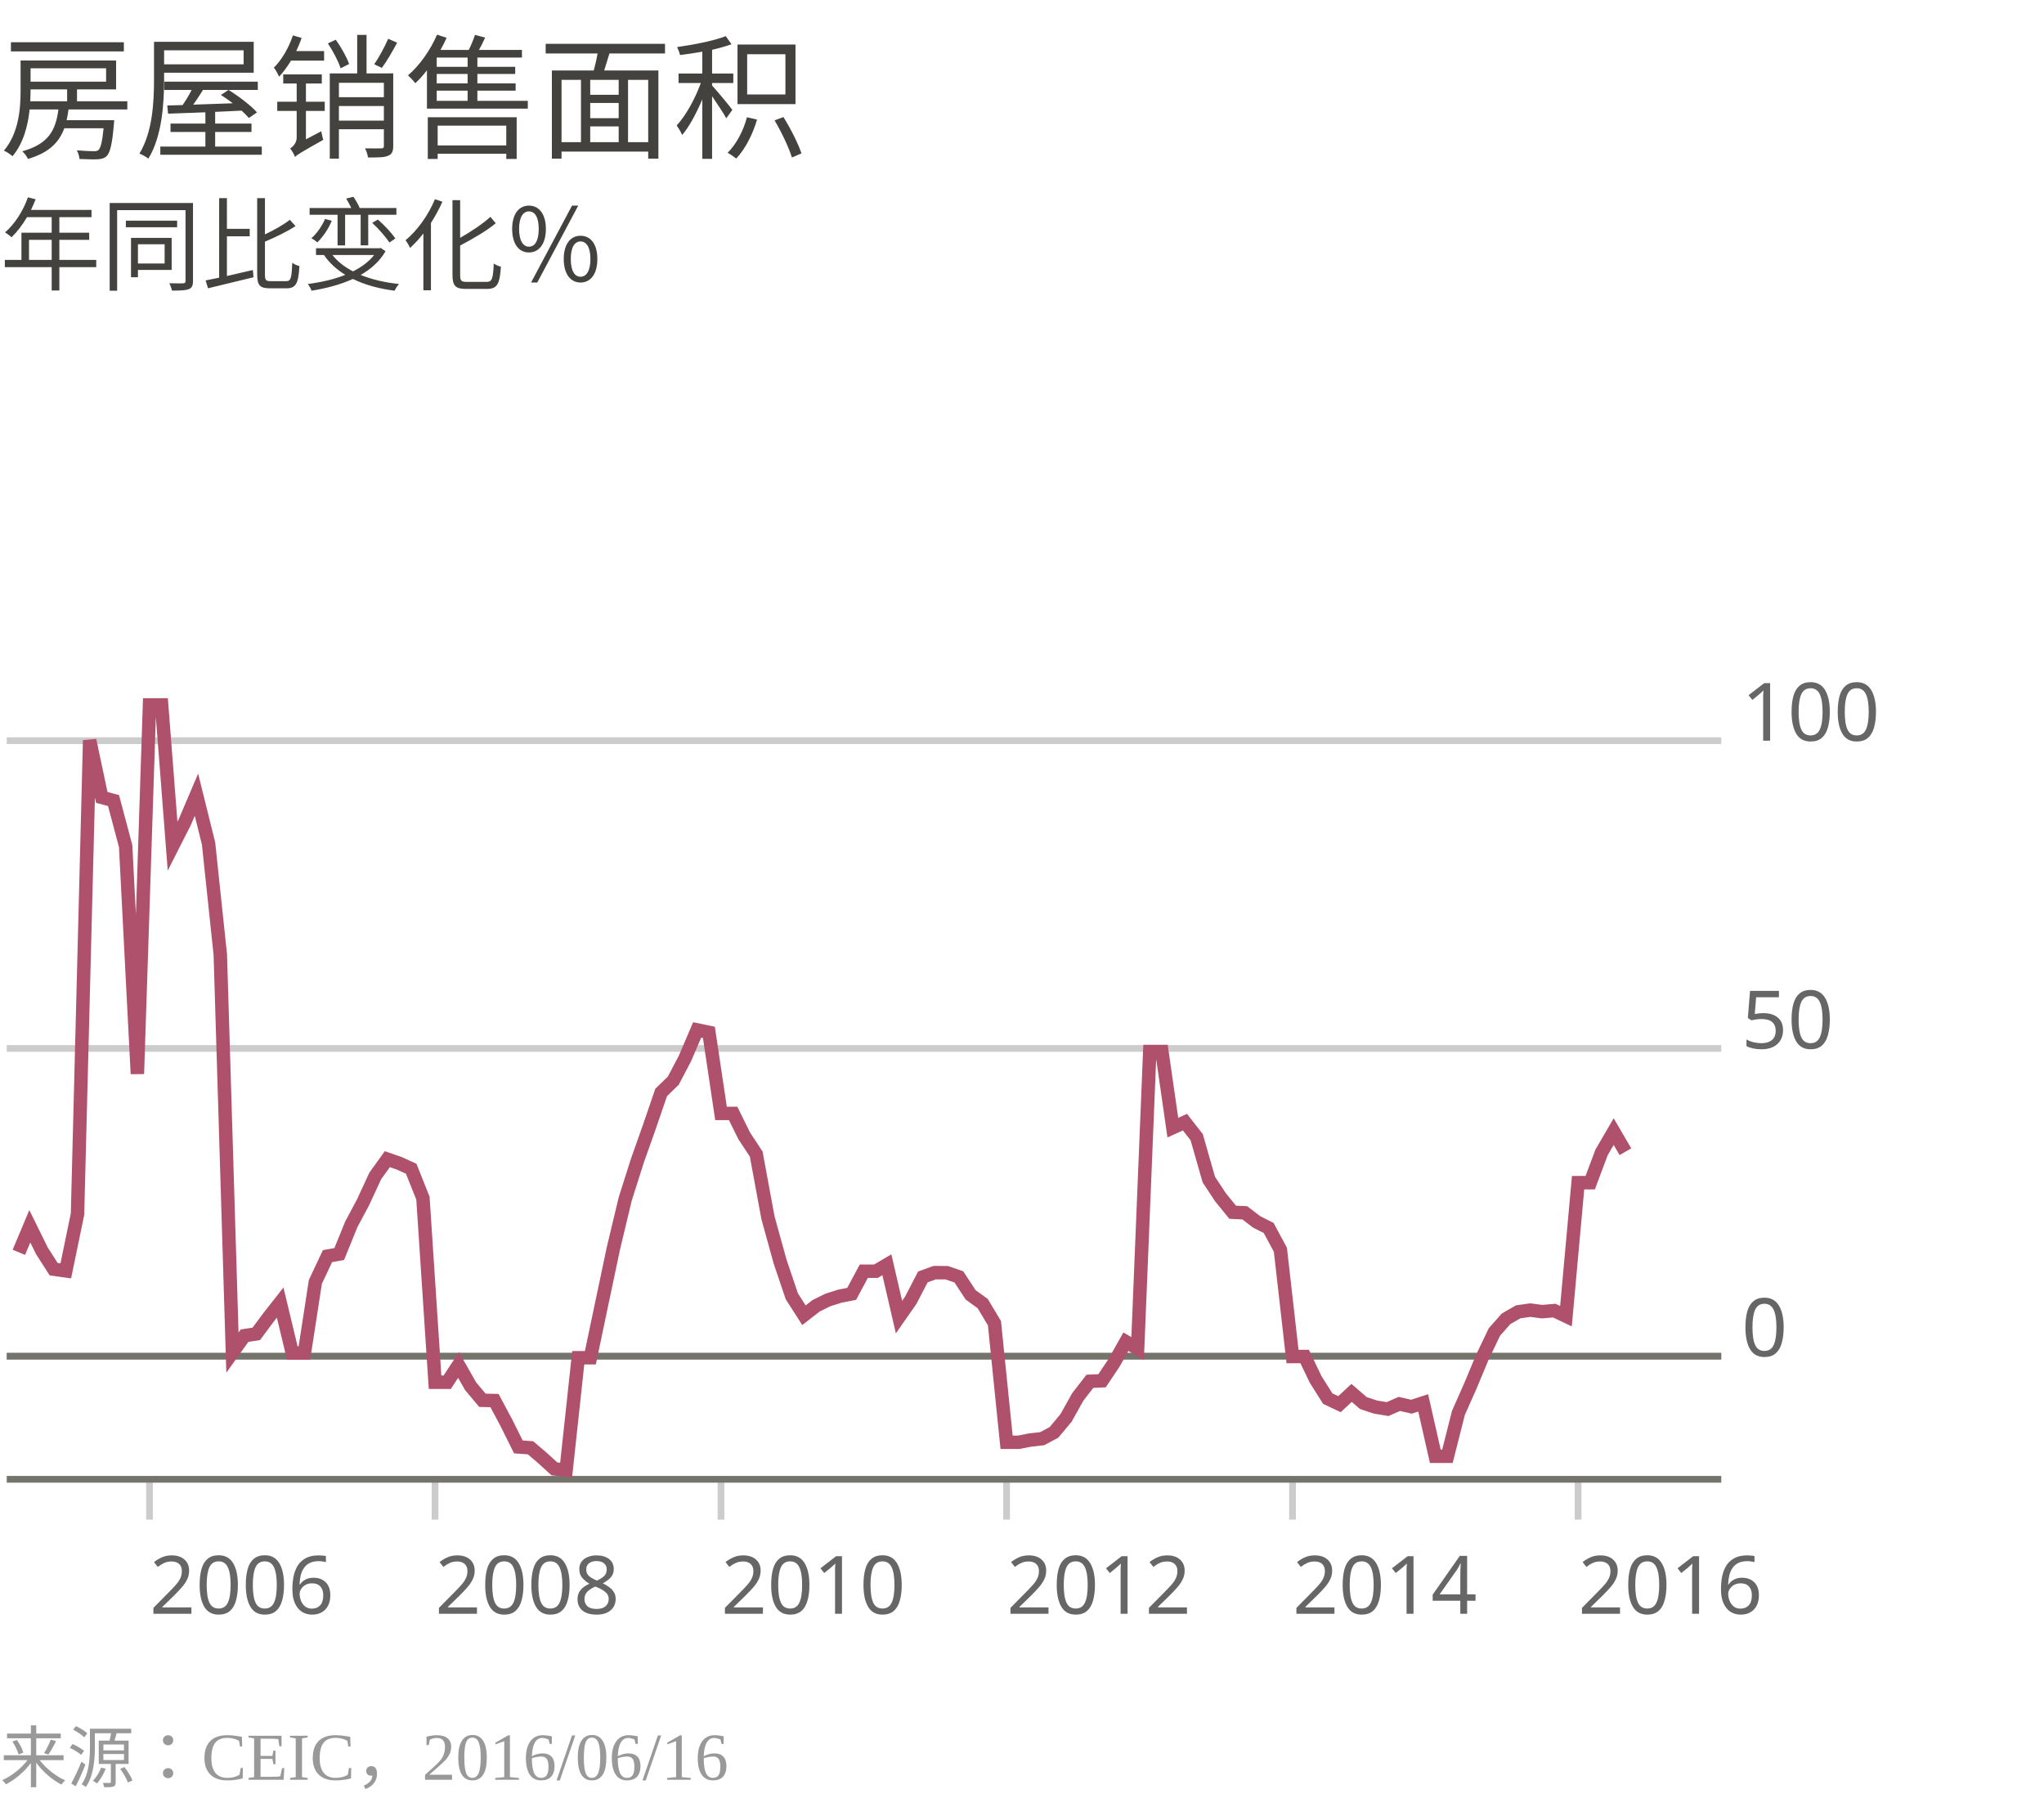
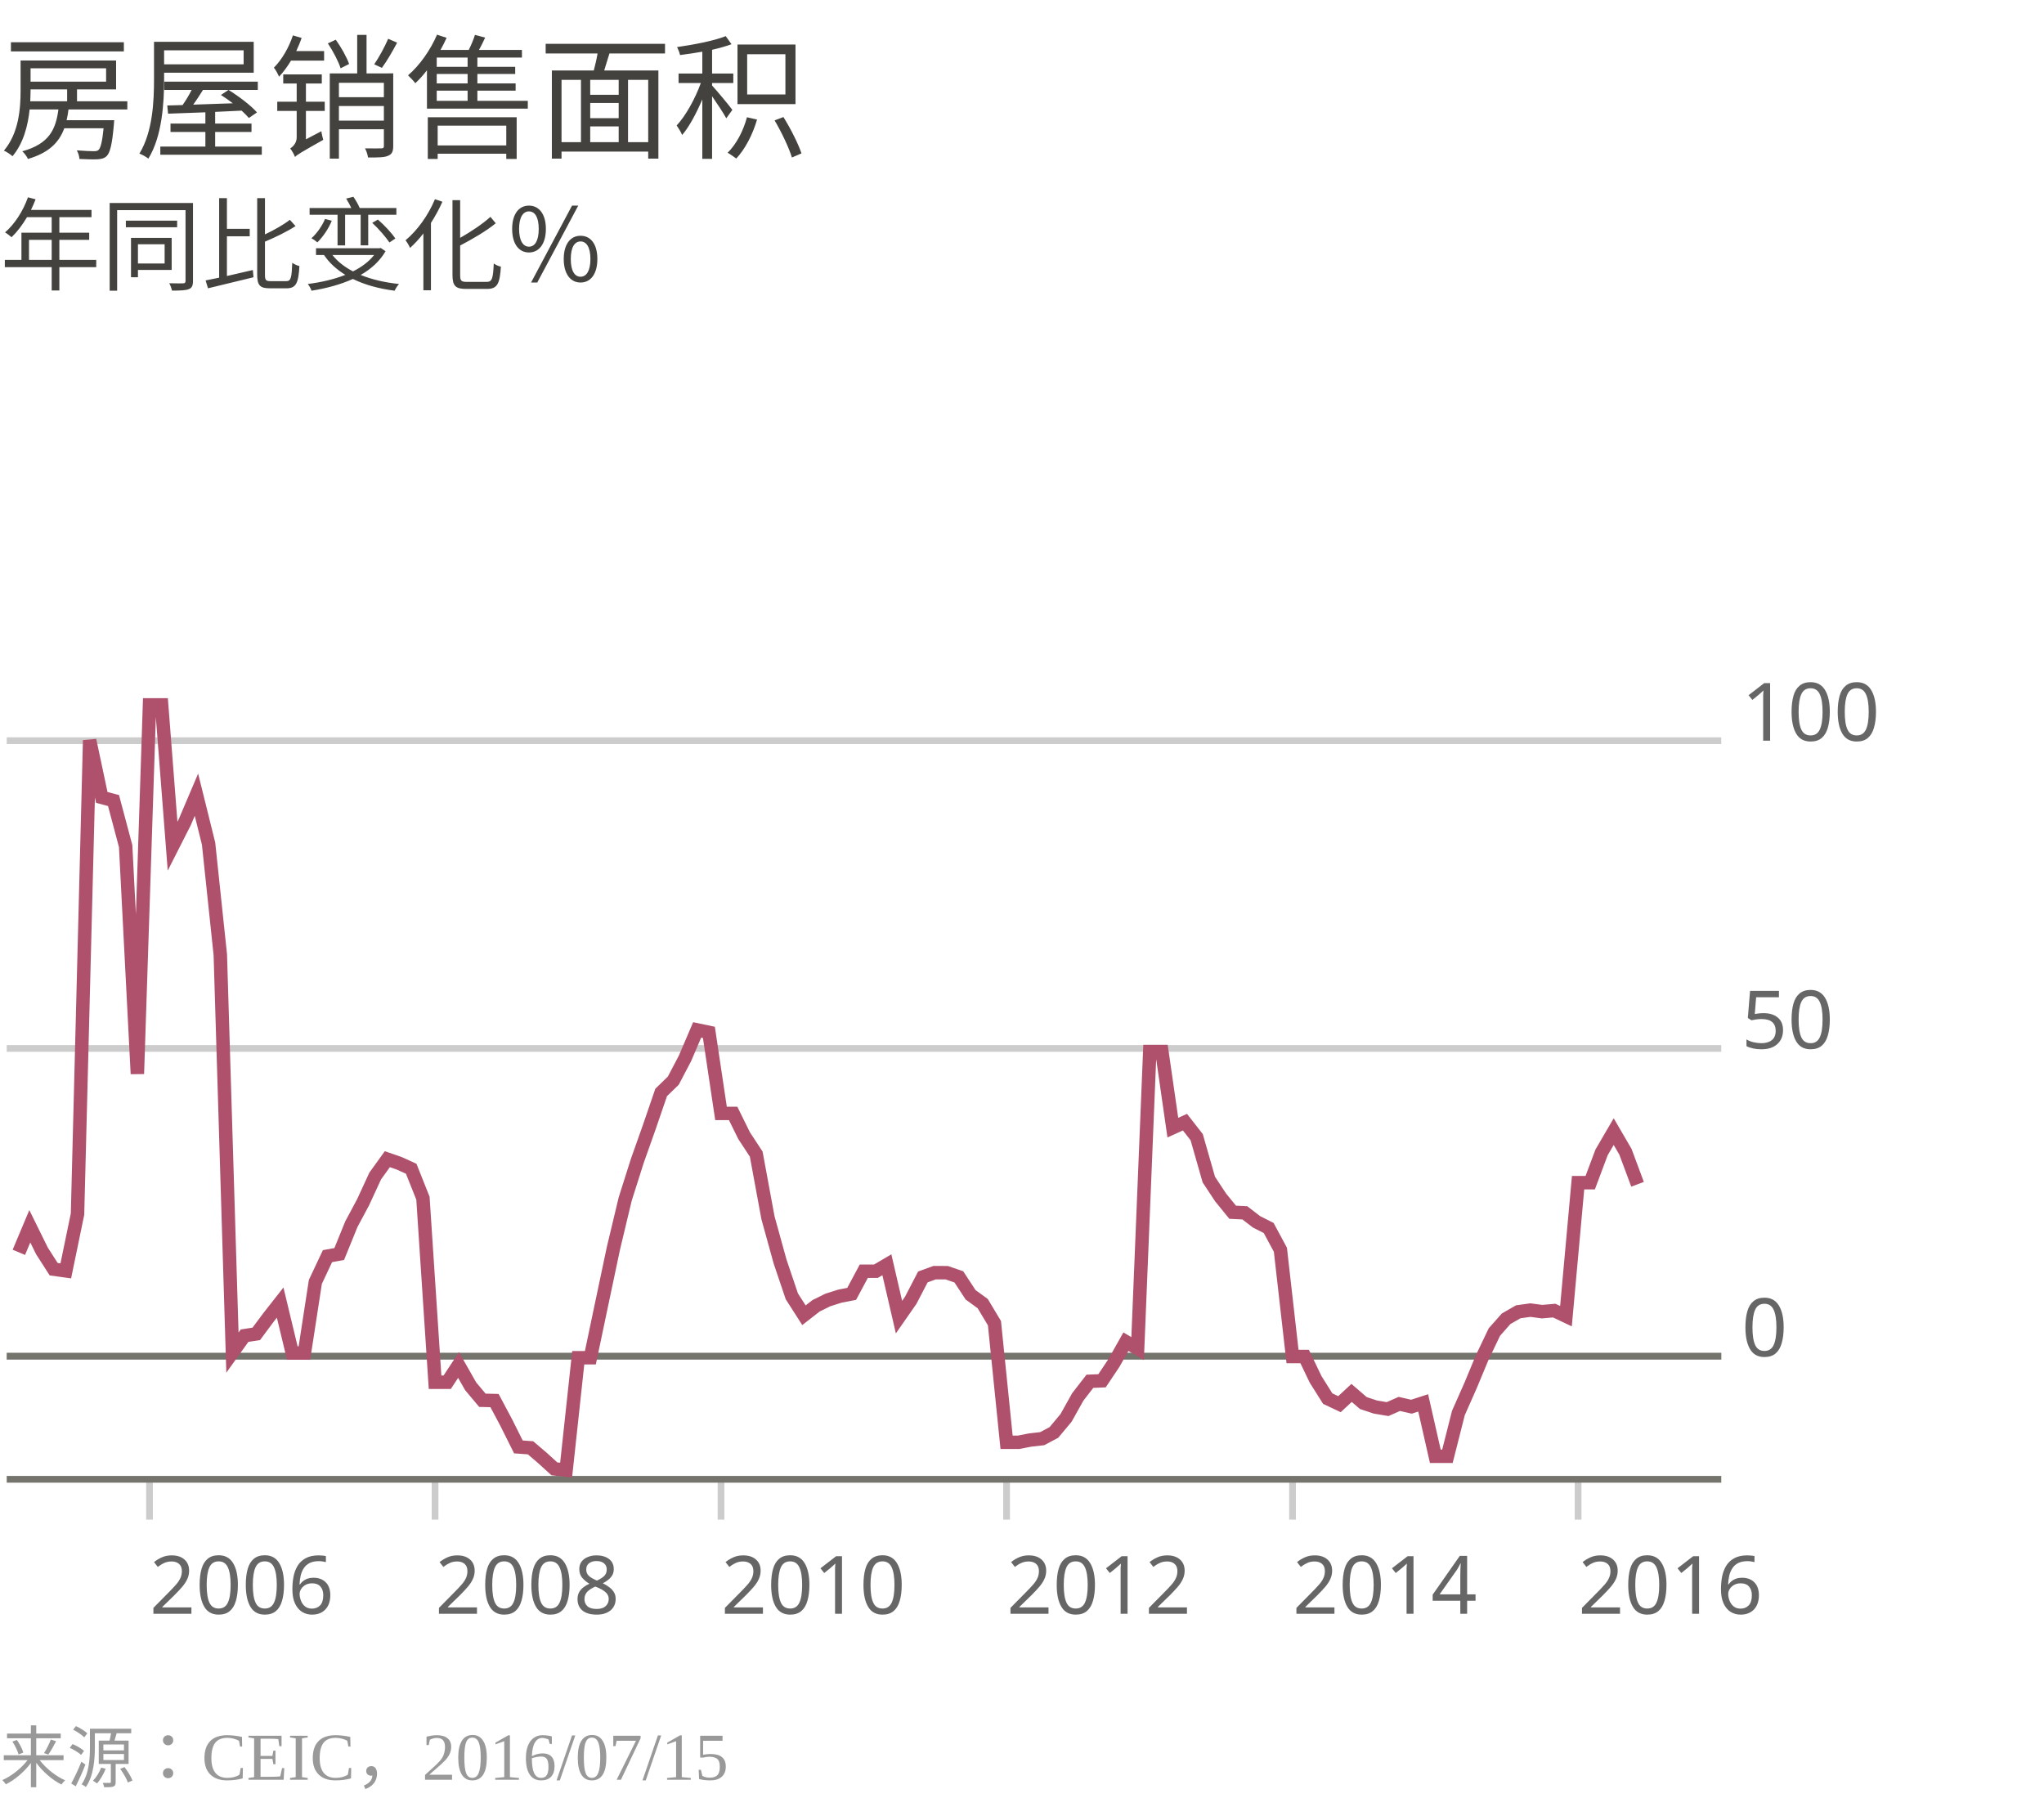
<svg xmlns="http://www.w3.org/2000/svg" viewBox="0 0 304 270">
  <text class="chart-title" fill="#43423e" font-size="20" y="22">房屋销售面积</text>
  <text class="chart-subtitle" fill="#43423e" font-size="15" y="42">年同比变化％</text>
-   <text class="chart-source" font-size="10" fill-opacity="0.4" y="265">来源：CEIC，2016/06/16</text>
+   <text class="chart-source" font-size="10" fill-opacity="0.4" y="265">来源：CEIC，2016/07/15</text>
  <g transform="translate(1,100)">
    <g transform="translate(0,120)" class="x axis">
      <g class="tick" style="" transform="translate(21.23546,0)">
        <line y2="6" x2="0" fill="none" stroke="#000" stroke-opacity="0.2" />
        <text dy="0" style="" y="20" x="0" font-family="MetricWeb,sans-serif" fill-opacity="0.6" font-size="12" text-anchor="start">2006</text>
      </g>
      <g class="tick" style="" transform="translate(63.70637,0)">
        <line y2="6" x2="0" fill="none" stroke="#000" stroke-opacity="0.2" />
        <text dy="0" style="" y="20" x="0" font-family="MetricWeb,sans-serif" fill-opacity="0.6" font-size="12" text-anchor="start">2008</text>
      </g>
      <g class="tick" style="" transform="translate(106.2355,0)">
        <line y2="6" x2="0" fill="none" stroke="#000" stroke-opacity="0.2" />
        <text dy="0" style="" y="20" x="0" font-family="MetricWeb,sans-serif" fill-opacity="0.6" font-size="12" text-anchor="start">2010</text>
      </g>
      <g class="tick" style="" transform="translate(148.7064,0)">
        <line y2="6" x2="0" fill="none" stroke="#000" stroke-opacity="0.2" />
        <text dy="0" style="" y="20" x="0" font-family="MetricWeb,sans-serif" fill-opacity="0.6" font-size="12" text-anchor="start">2012</text>
      </g>
      <g class="tick" style="" transform="translate(191.2355,0)">
        <line y2="6" x2="0" fill="none" stroke="#000" stroke-opacity="0.2" />
        <text dy="0" style="" y="20" x="0" font-family="MetricWeb,sans-serif" fill-opacity="0.6" font-size="12" text-anchor="start">2014</text>
      </g>
      <g class="tick" style="" transform="translate(233.7064,0)">
        <line y2="6" x2="0" fill="none" stroke="#000" stroke-opacity="0.2" />
        <text dy="0" style="" y="20" x="0" font-family="MetricWeb,sans-serif" fill-opacity="0.6" font-size="12" text-anchor="start">2016</text>
      </g>
      <path class="domain" d="M0,0V0H255V0" fill="none" stroke="#74736c" />
    </g>
    <g transform="translate(255,0)" class="y axis">
      <g class="tick" style="" transform="translate(0,101.6923)">
        <line x2="-255" y2="0" fill="none" stroke="#000" stroke-opacity="0.2" />
        <text dy="0" style="text-anchor: start;" x="3" y="0" font-family="MetricWeb,sans-serif" fill-opacity="0.6" font-size="12">0</text>
      </g>
      <g class="tick" style="" transform="translate(0,55.92308)">
        <line x2="-255" y2="0" fill="none" stroke="#000" stroke-opacity="0.2" />
        <text dy="0" style="text-anchor: start;" x="3" y="0" font-family="MetricWeb,sans-serif" fill-opacity="0.6" font-size="12">50</text>
      </g>
      <g class="tick" style="" transform="translate(0,10.15385)">
        <line x2="-255" y2="0" fill="none" stroke="#000" stroke-opacity="0.2" />
        <text dy="0" style="text-anchor: start;" x="3" y="0" font-family="MetricWeb,sans-serif" fill-opacity="0.6" font-size="12">100</text>
      </g>
      <path class="domain" d="M-255,1H0V120H-255" fill="none" stroke="#000" stroke-opacity="0" />
      <line class="highlight-line" x1="0" x2="-255" y1="101.692" y2="101.692" fill="none" stroke="#74736c" />
    </g>
    <g>
-       <path d="M1.804,86.243L3.433,82.371L5.236,86.028L6.982,88.752L8.785,89.001L10.53,80.555L12.334,10.092L14.138,18.592L15.883,19.055L17.687,25.829L19.432,59.702L21.235,4.831L23.039,4.831L24.668,25.844L26.472,22.29L28.217,18.19L30.021,25.459L31.766,41.979L33.569,101.158L35.373,98.64L37.118,98.369L38.922,95.942L40.667,93.717L42.471,101.22L44.274,101.22L45.903,90.64L47.707,86.813L49.452,86.495L51.256,82.061L53.001,78.8L54.805,74.893L56.608,72.391L58.354,72.996L60.157,73.816L61.903,78.192L63.706,105.566L65.51,105.566L67.197,102.998L69.001,106.169L70.746,108.248L72.55,108.291L74.295,111.569L76.099,115.185L77.902,115.314L79.648,116.803L81.451,118.444L83.196,118.637L85,101.922L86.804,101.922L88.433,94.166L90.236,85.628L91.982,78.329L93.785,72.646L95.53,67.724L97.334,62.466L99.138,60.714L100.883,57.388L102.687,53.166L104.432,53.532L106.235,65.586L108.039,65.586L109.668,68.892L111.472,71.639L113.217,81.096L115.021,87.619L116.766,92.784L118.569,95.601L120.373,94.197L122.118,93.334L123.922,92.76L125.667,92.424L127.471,89.055L129.274,89.055L130.903,88.094L132.707,95.883L134.452,93.378L136.256,89.906L138.001,89.269L139.805,89.275L141.608,89.895L143.354,92.562L145.157,93.871L146.903,96.783L148.706,114.494L150.51,114.494L152.197,114.163L154.001,113.958L155.746,113.031L157.55,110.873L159.295,107.75L161.099,105.423L162.902,105.348L164.648,102.738L166.451,99.535L168.196,100.562L170,56.382L171.804,56.382L173.433,67.701L175.236,66.885L176.982,69.123L178.785,75.423L180.53,78.07L182.334,80.285L184.138,80.37L185.883,81.711L187.687,82.625L189.432,85.863L191.235,101.741L193.039,101.741L194.668,105.139L196.472,108.002L198.217,108.826L200.021,107.153L201.766,108.661L203.569,109.257L205.373,109.559L207.118,108.789L208.922,109.202L210.667,108.635L212.471,116.577L214.274,116.577L215.903,110.143L217.707,106.068L219.452,101.878L221.256,98.099L223.001,96.125L224.805,95.09L226.608,94.837L228.354,95.068L230.157,94.91L231.903,95.739L233.706,75.886L235.51,75.886L237.197,71.38L239.001,68.29L240.746,71.284" stroke-width="2" fill="none" stroke="#af516c" />
+       <path d="M1.804,86.243L3.433,82.371L5.236,86.028L6.982,88.752L8.785,89.001L10.53,80.555L12.334,10.092L14.138,18.592L15.883,19.055L17.687,25.829L19.432,59.702L21.235,4.831L23.039,4.831L24.668,25.844L26.472,22.29L28.217,18.19L30.021,25.459L31.766,41.979L33.569,101.158L35.373,98.64L37.118,98.369L38.922,95.942L40.667,93.717L42.471,101.22L44.274,101.22L45.903,90.64L47.707,86.813L49.452,86.495L51.256,82.061L53.001,78.8L54.805,74.893L56.608,72.391L58.354,72.996L60.157,73.816L61.903,78.192L63.706,105.566L65.51,105.566L67.197,102.998L69.001,106.169L70.746,108.248L72.55,108.291L74.295,111.569L76.099,115.185L77.902,115.314L79.648,116.803L81.451,118.444L83.196,118.637L85,101.922L86.804,101.922L88.433,94.166L90.236,85.628L91.982,78.329L93.785,72.646L95.53,67.724L97.334,62.466L99.138,60.714L100.883,57.388L102.687,53.166L104.432,53.532L106.235,65.586L108.039,65.586L109.668,68.892L111.472,71.639L113.217,81.096L115.021,87.619L116.766,92.784L118.569,95.601L120.373,94.197L122.118,93.334L123.922,92.76L125.667,92.424L127.471,89.055L129.274,89.055L130.903,88.094L132.707,95.883L134.452,93.378L136.256,89.906L138.001,89.269L139.805,89.275L141.608,89.895L143.354,92.562L145.157,93.871L146.903,96.783L148.706,114.494L150.51,114.494L152.197,114.163L154.001,113.958L155.746,113.031L157.55,110.873L159.295,107.75L161.099,105.423L162.902,105.348L164.648,102.738L166.451,99.535L168.196,100.562L170,56.382L171.804,56.382L173.433,67.701L175.236,66.885L176.982,69.123L178.785,75.423L180.53,78.07L182.334,80.285L184.138,80.37L185.883,81.711L187.687,82.625L189.432,85.863L191.235,101.741L193.039,101.741L194.668,105.139L196.472,108.002L198.217,108.826L200.021,107.153L201.766,108.661L203.569,109.257L205.373,109.559L207.118,108.789L208.922,109.202L210.667,108.635L212.471,116.577L214.274,116.577L215.903,110.143L217.707,106.068L219.452,101.878L221.256,98.099L223.001,96.125L224.805,95.09L226.608,94.837L228.354,95.068L230.157,94.91L231.903,95.739L233.706,75.886L235.51,75.886L237.197,71.38L239.001,68.29L240.746,71.284L242.55,76.126" stroke-width="2" fill="none" stroke="#af516c" />
    </g>
  </g>
</svg>
